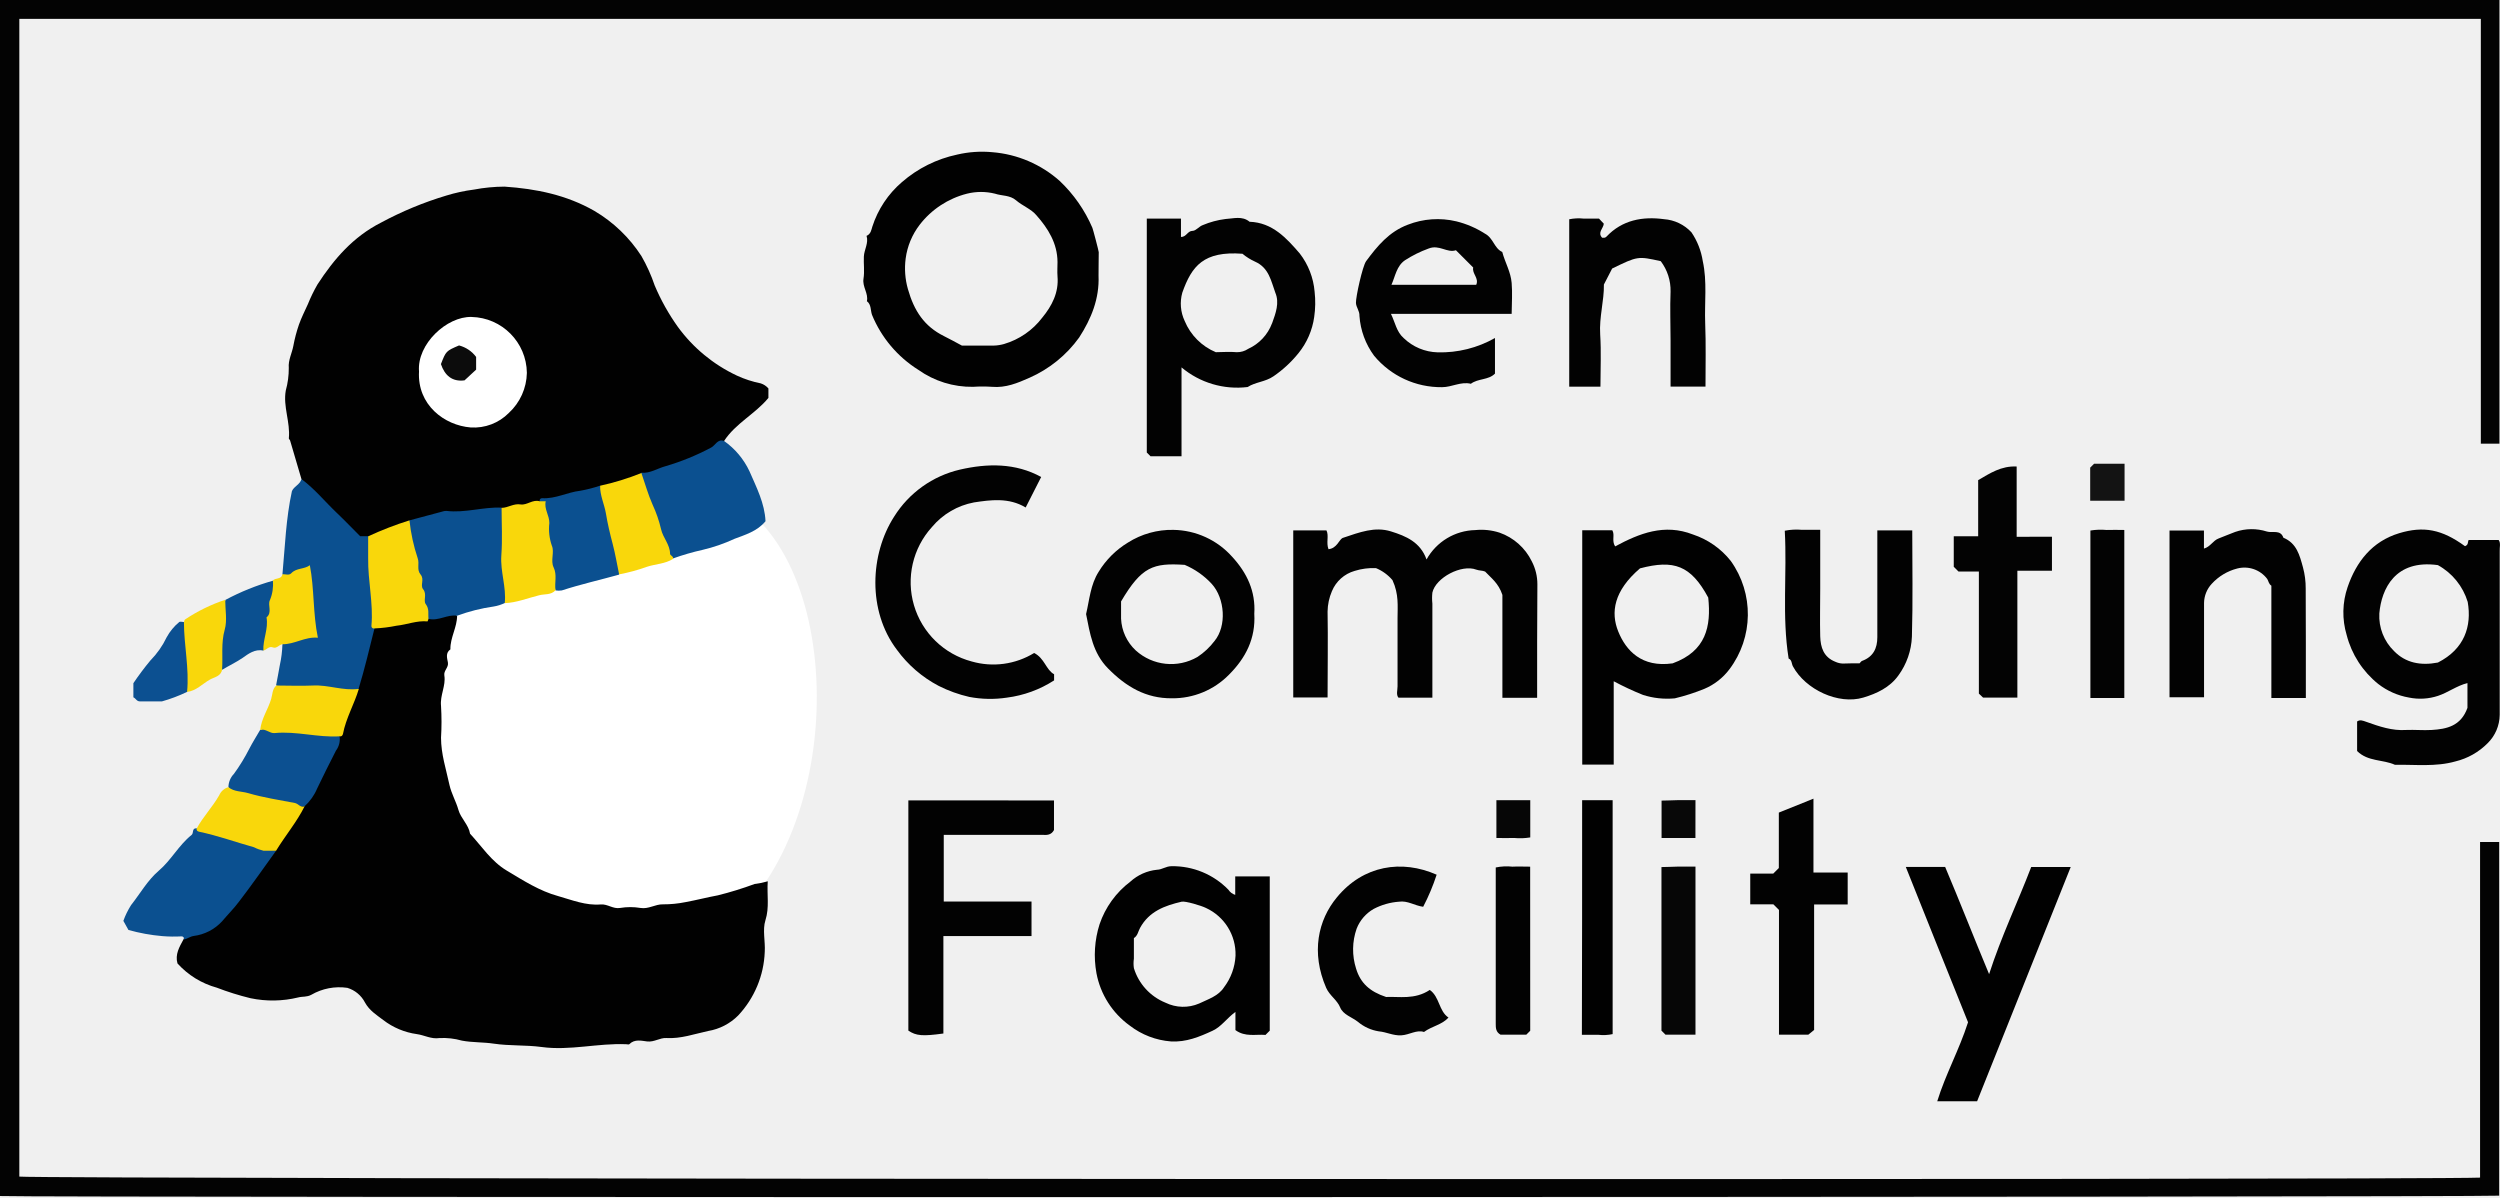
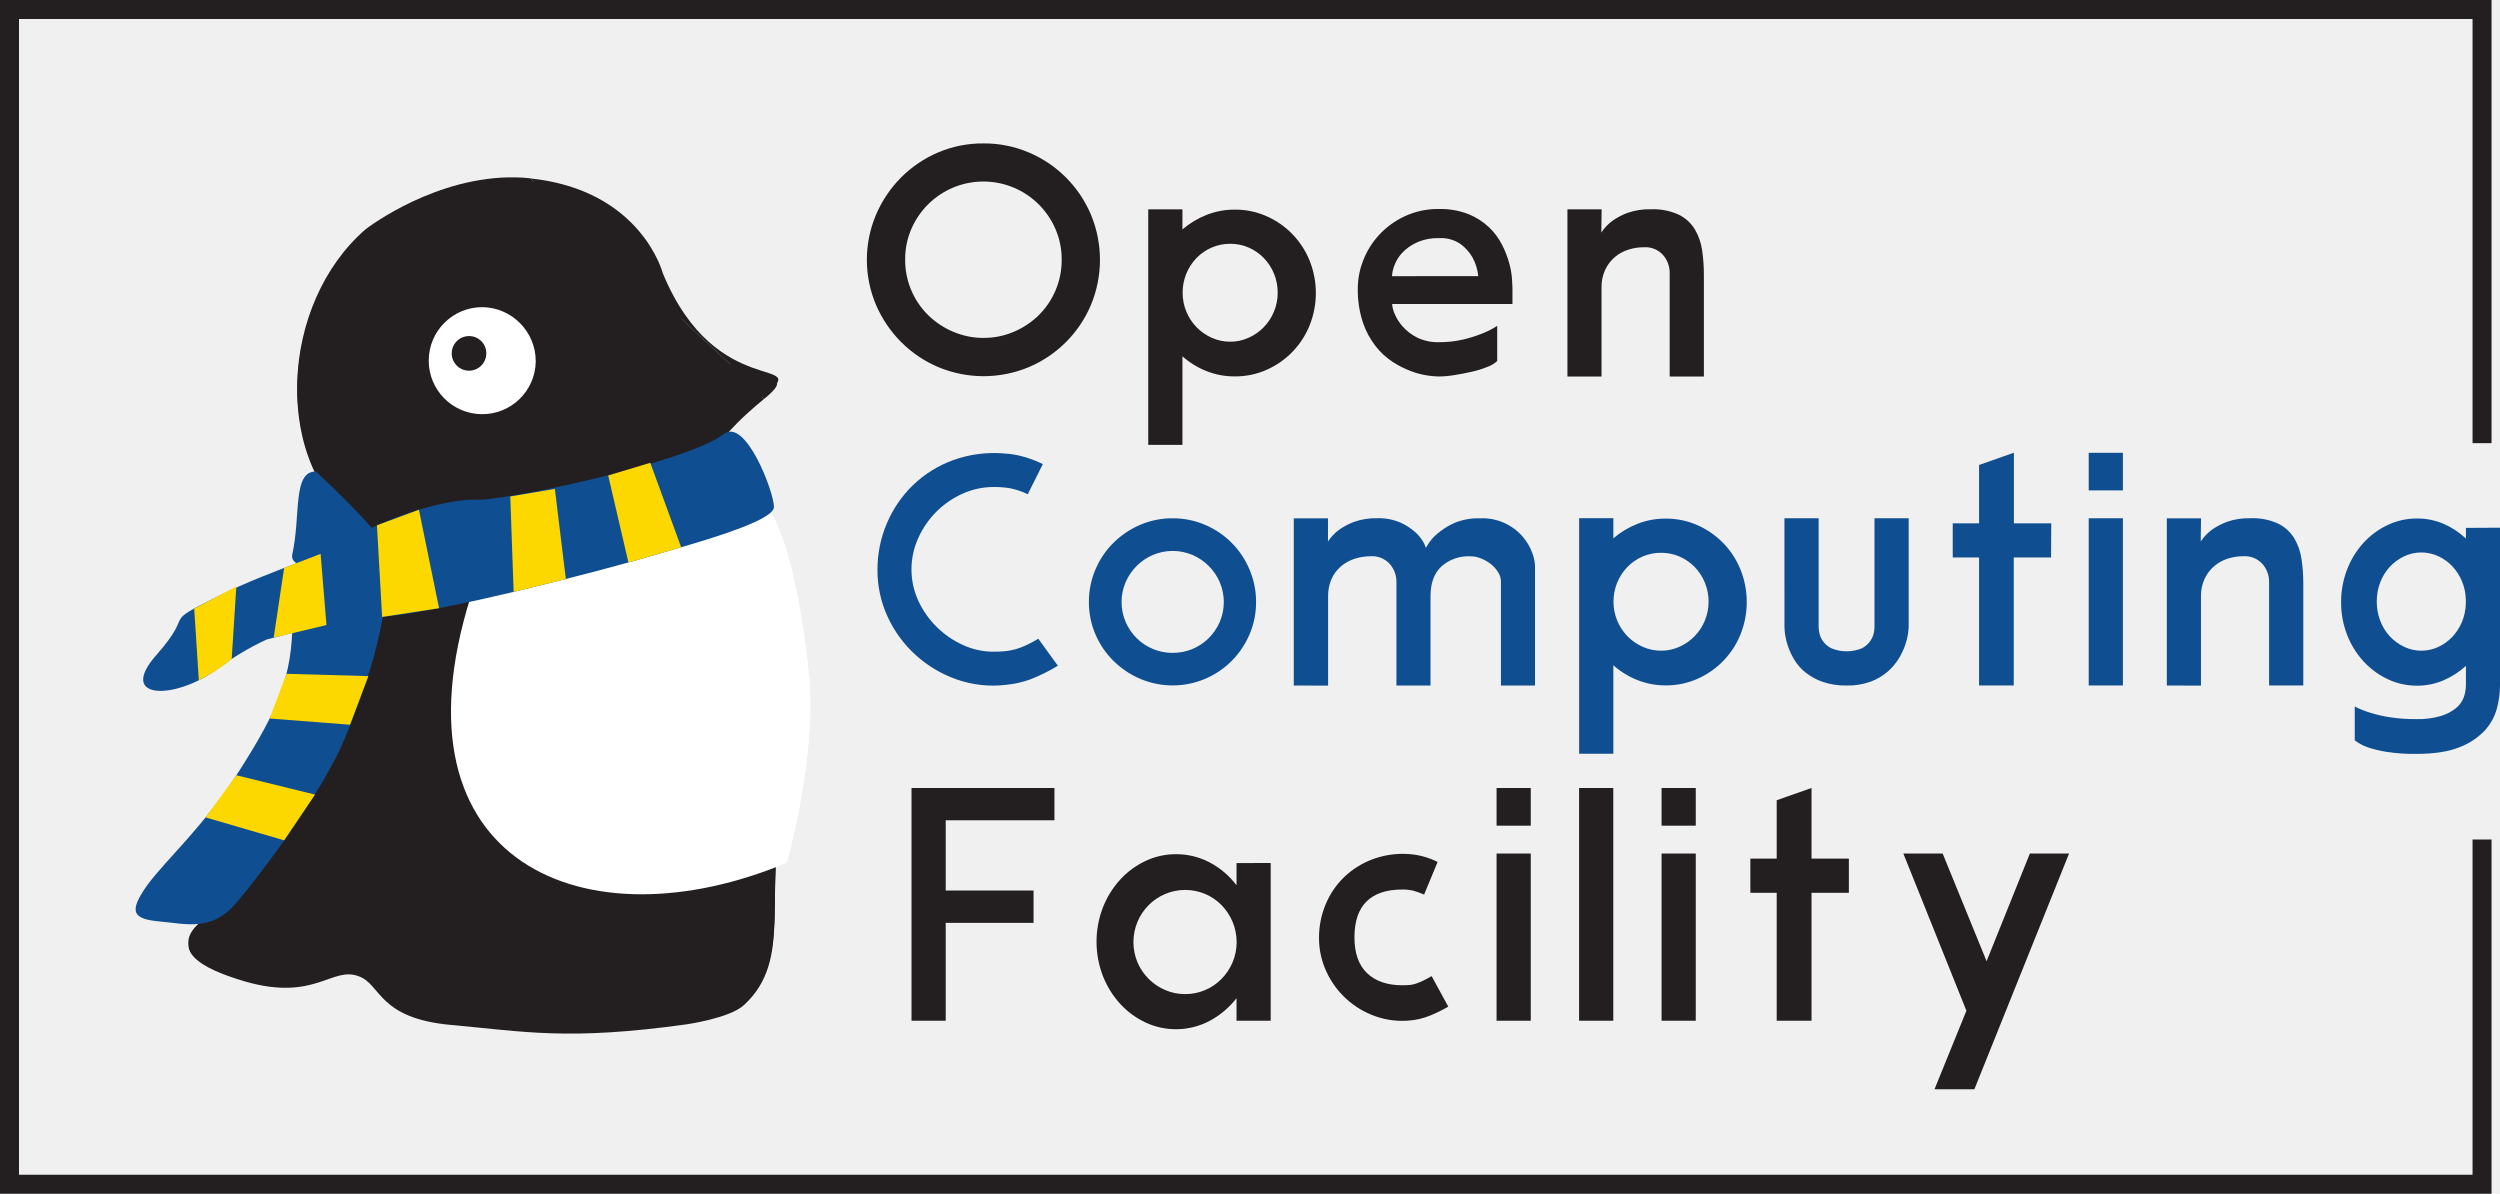
- <svg xmlns="http://www.w3.org/2000/svg" id="Layer_1" data-name="Layer 1" viewBox="0 0 491.63 235.42">
-   <path d="M138.88,389.46a44.79,44.79,0,0,1,7.53-8.74c14.71-13.38,39.88-20.22,53.89-11.69,22.7,13.83,21.73,71.49-8,87.49-14.17,7.63-34.82,5.74-48-6C126.29,434.49,128.41,405.77,138.88,389.46Z" transform="translate(-55.48 -270.2)" fill="#fff" />
-   <path d="M547,357.45V270.2H55.48v235.2c4.21.32,488.83.25,491.47-.07V435.78h-3.76v66c-11.27.51-481.33.29-483.91-.2V273.91H543.34v83.54Z" transform="translate(-55.48 -270.2)" fill="#030303" />
-   <path d="M145.37,391.27c0,2.3-1.37,4.33-1.32,6.63-1,.69-.64,1.76-.49,2.57.19,1-.86,1.58-.7,2.57.33,2-.88,3.9-.65,6a51.94,51.94,0,0,1,0,6.24c0,3.21,1,6.21,1.66,9.29.4,1.75,1.3,3.25,1.76,4.9s2,2.91,2.29,4.68c2.32,2.51,4.18,5.45,7.24,7.27,3.24,1.94,6.43,4,10.09,5,2.74.78,5.44,1.89,8.37,1.64,1.35-.11,2.4.93,3.81.69a12.17,12.17,0,0,1,4,0c1.6.27,2.9-.75,4.43-.71a21.8,21.8,0,0,0,4.45-.44c2.13-.39,4.22-.94,6.34-1.33a67.82,67.82,0,0,0,7.22-2.23,15.5,15.5,0,0,0,2.59-.53c-.19,2.69.36,5.1-.46,7.67-.6,1.89,0,4.13-.13,6.21a19.35,19.35,0,0,1-5.23,12.51,10.84,10.84,0,0,1-5.91,3.05c-2.69.58-5.36,1.55-8.2,1.38-1.29-.08-2.4.85-3.81.67-1.13-.14-2.46-.5-3.49.55-.1.1-.4,0-.61,0-5.55-.24-11.07,1.3-16.59.55-3.16-.43-6.33-.2-9.42-.66-2.12-.32-4.25-.21-6.3-.6a13.49,13.49,0,0,0-4.44-.5c-1.59.24-2.94-.58-4.42-.78a14,14,0,0,1-6.62-2.78c-1.31-1-2.7-1.84-3.58-3.44a5.76,5.76,0,0,0-3.47-2.88,11,11,0,0,0-7.07,1.36c-.9.5-1.74.3-2.59.53a21.21,21.21,0,0,1-9.38.15,53.93,53.93,0,0,1-6.62-2.07,16.2,16.2,0,0,1-7.74-4.77c-.5-1.77.37-3.24,1.18-4.72a1.66,1.66,0,0,1,1-1.08c4.78-1,7.44-4.66,10.12-8.24,2.12-2.82,4.33-5.58,6.27-8.54s4-5.81,5.84-8.77a71,71,0,0,0,6.84-13.53c1.09-3.26,2.49-6.4,3.43-9.71,1-2.75,1.61-5.59,2.33-8.4a5.45,5.45,0,0,1,1.63-3.28c3.42-1.27,7.09-1.35,10.6-2.17C141.64,391.19,143.51,389.92,145.37,391.27Z" transform="translate(-55.48 -270.2)" fill="#010101" />
-   <path d="M114.76,364.41c-.73-2.5-1.47-5-2.21-7.51,0-.18-.29-.35-.27-.5.32-3.18-1.17-6.25-.6-9.41a16.2,16.2,0,0,0,.59-4.43c-.14-1.52.62-2.87.89-4.31a29.11,29.11,0,0,1,1.11-4.22c.48-1.36,1.14-2.65,1.75-4a31.06,31.06,0,0,1,1.89-3.89c3.25-5,7-9.37,12.53-12.18a68.8,68.8,0,0,1,12.8-5.3,32.68,32.68,0,0,1,5.45-1.18,33.31,33.31,0,0,1,6-.58c6.22.42,12.19,1.63,17.69,4.78a27.83,27.83,0,0,1,9.24,8.88,32.7,32.7,0,0,1,2.61,5.79,42.34,42.34,0,0,0,4.55,8.13,30.26,30.26,0,0,0,11.63,9.59,20.92,20.92,0,0,0,4.67,1.52,3.33,3.33,0,0,1,1.51,1v1.86c-2.57,3.13-6.46,5-8.72,8.47-1.71,2.29-4.35,3.15-6.81,4.17a60.61,60.61,0,0,1-9.17,3c-2.75.88-5.49,1.81-8.32,2.43q-6,1.56-12,2.91c-2.47.64-5,1-7.51,1.43-5.8.71-11.72.48-17.34,2.42-2.94.67-5.65,2.05-8.52,2.93a2.88,2.88,0,0,1-2.62-.52C121.76,372.09,117.67,368.82,114.76,364.41Z" transform="translate(-55.48 -270.2)" fill="#010101" />
-   <path d="M271.55,319.79c0-.22-1.14-4.56-1.25-4.79a27.78,27.78,0,0,0-6.42-9.21,22.65,22.65,0,0,0-13.24-5.66,21.5,21.5,0,0,0-6.93.47A24.2,24.2,0,0,0,232.86,306a19.33,19.33,0,0,0-5.84,8.79c-.17.52-.26,1.43-1.13,1.79.44,1.42-.46,2.68-.53,4.06s.16,2.94-.07,4.36c-.26,1.61,1,2.89.67,4.43.88.67.69,1.8,1,2.68a23.1,23.1,0,0,0,9.1,10.81,18.12,18.12,0,0,0,10.77,3.35,27.46,27.46,0,0,1,3.74,0c2.68.23,5-.73,7.38-1.79a23.93,23.93,0,0,0,9.75-7.91c2.37-3.67,4-7.64,3.81-12.15C271.5,322.91,271.55,321.35,271.55,319.79Zm-11.11,12.88a14.64,14.64,0,0,1-7.51,5.18,8.14,8.14,0,0,1-2,.31c-2.18,0-4.36,0-6.29,0-1.31-.7-2.41-1.31-3.54-1.87-3.85-1.92-5.85-4.92-7.08-9.25a14.86,14.86,0,0,1-.44-6,13.86,13.86,0,0,1,2.75-6.63,17.06,17.06,0,0,1,9.3-6.12,11.36,11.36,0,0,1,5.53,0c1.35.46,2.92.25,4.14,1.31s3,1.72,4,2.94c2.29,2.59,4.12,5.51,4.14,9.18,0,.94-.07,1.88,0,2.81C263.72,327.75,262.32,330.38,260.44,332.67Z" transform="translate(-55.48 -270.2)" fill="#010101" />
-   <path d="M357.76,407.43h-6.83V387.19c-.77-2.34-2.24-3.34-3.4-4.59-.56-.24-1.14-.16-1.73-.38-2.92-1.11-8,1.6-8.64,4.51a9.91,9.91,0,0,0,0,2.18V407.4h-6.67c-.49-.6-.18-1.45-.18-2.23,0-4.47,0-8.94,0-13.42,0-2.32.29-4.68-1-7.47a8.52,8.52,0,0,0-3.25-2.36,12.29,12.29,0,0,0-4.19.55,6.88,6.88,0,0,0-4.47,4,10.53,10.53,0,0,0-.85,4c.1,5.6,0,11.2,0,16.89H309.8V374.5h6.53c.53,1.08-.1,2.37.4,3.7,1.64-.16,2.08-1.84,2.75-2.2,3.45-1.16,6.37-2.28,9.53-1.3,3,.93,5.78,2.12,7,5.52a11.26,11.26,0,0,1,9.61-5.78,11.68,11.68,0,0,1,4.76.51,11.17,11.17,0,0,1,6.32,5.62,9.76,9.76,0,0,1,1.11,4.53C357.75,392.48,357.76,399.86,357.76,407.43Z" transform="translate(-55.48 -270.2)" fill="#020202" />
-   <path d="M546.84,376.39h-5.9c-.22.45,0,.94-.71,1.22-4.56-3.32-8.14-4-12.93-2.56-5.35,1.61-8.45,5.63-10.15,10.58a15.39,15.39,0,0,0-.19,9.46,18.09,18.09,0,0,0,6.2,9.61,13.67,13.67,0,0,0,6.07,2.68,11.06,11.06,0,0,0,5.69-.34c2-.66,3.69-2,5.79-2.51v4.87c-1.29,3.6-4.09,4.17-7.05,4.35-1.66.1-3.33-.07-5,0-2.75.19-5.29-.69-7.79-1.58-.74-.26-1.27-.5-1.86-.09v5.81c2.13,2.12,5.07,1.63,7.44,2.71,4-.07,8,.44,11.91-.67a13.31,13.31,0,0,0,6.31-3.57,7.91,7.91,0,0,0,2.38-5.58c0-10.72,0-21.44,0-32.16C547,377.87,547.31,377,546.84,376.39Zm-11.94,24.1c-3.43.66-6.37.05-8.6-2.23a9.61,9.61,0,0,1-2.92-7.43c.42-4.8,3.09-10.66,11.51-9.5a12.35,12.35,0,0,1,5.87,7.24C541.59,393.36,540.12,397.84,534.9,400.49Z" transform="translate(-55.48 -270.2)" fill="#020202" />
-   <path d="M314,327.55a14.24,14.24,0,0,0-2.92-7.5c-2.59-3-5.37-6.09-9.87-6.24-1.45-1.21-3.18-.62-4.74-.54a16.75,16.75,0,0,0-4.47,1.2c-.72.25-1.33,1.12-2,1.13-1,0-1.22,1.24-2.28,1.19v-3.6H281c0,15.59,0,30.86,0,46l.74.74h6.09V342.45a17,17,0,0,0,13,3.86c1.55-1,3.47-1,5.08-2.11a23,23,0,0,0,4.92-4.55,14.49,14.49,0,0,0,3.09-7.11A19.38,19.38,0,0,0,314,327.55Zm-8.38,6.25a8.94,8.94,0,0,1-4.68,5,3.88,3.88,0,0,1-2.23.66c-1.44-.13-2.9,0-4.14,0a11.36,11.36,0,0,1-6.12-6.14,8,8,0,0,1-.47-5.56c1.86-5.27,4.2-8.22,11.83-7.66a10.79,10.79,0,0,0,2.47,1.55c2.76,1.21,3.16,3.85,4,6.12C307.12,329.75,306.35,331.81,305.63,333.8Z" transform="translate(-55.48 -270.2)" fill="#020202" />
-   <path d="M395.84,380.51a15.82,15.82,0,0,0-7.43-5.2c-5.63-2.19-10.53-.23-15.31,2.34-.73-1.13,0-2.25-.56-3.17h-5.91v46.08h6.19V404.17a57.48,57.48,0,0,0,5.74,2.68,15.62,15.62,0,0,0,6.28.68,40.76,40.76,0,0,0,5.79-1.86,12,12,0,0,0,4.94-3.85A18,18,0,0,0,395.84,380.51Zm-11.43,20.14c-6.09.87-9.18-2.51-10.7-6.27s-.87-8,4.28-12.41c6.64-1.75,10-.61,13.42,5.75C392,393.4,391,398.25,384.41,400.65Z" transform="translate(-55.48 -270.2)" fill="#010101" />
-   <path d="M305.18,442.55h-6.79v3.63a2.43,2.43,0,0,1-1.33-1,15.25,15.25,0,0,0-11.2-4.64c-1.09,0-1.84.67-2.86.7a9.14,9.14,0,0,0-5.24,2.34,17.6,17.6,0,0,0-6.05,8.38,20,20,0,0,0-.61,9.62,16.44,16.44,0,0,0,6.57,10.32,15.14,15.14,0,0,0,8.08,3.1c3,.17,5.59-.9,8.2-2.11,1.73-.8,2.76-2.44,4.48-3.69v3.57c1.93,1.42,4,.78,5.91.95l.84-.84Zm-9,21.81c-1.1,1.71-3.09,2.32-4.88,3.18a7.92,7.92,0,0,1-6.63-.16,10.71,10.71,0,0,1-6.21-6.79,6.41,6.41,0,0,1,0-1.86v-4.05c.75-.45.84-1.33,1.21-2,1.79-3.27,4.87-4.39,8.18-5.16.72-.17,3.88.78,4.78,1.23a10,10,0,0,1,5.82,9.39A11.21,11.21,0,0,1,296.18,464.36Z" transform="translate(-55.48 -270.2)" fill="#010101" />
-   <path d="M262.75,427.61v5.82c-.55,1-1.38,1-2.22.95H241.07v13.11h17.26v6.79H241v19.16c-4.08.57-5.37.46-6.89-.57V427.6Z" transform="translate(-55.48 -270.2)" fill="#020202" />
-   <path d="M352.75,325.84c-.17-2.14-1.29-4-1.85-6.09-1.61-.73-1.72-2.73-3.43-3.62a18.73,18.73,0,0,0-5.59-2.4,16,16,0,0,0-9.55.66c-3.7,1.39-6,4.2-8.2,7.17-.72,1-2.05,7.08-2,8.23.06.89.73,1.54.69,2.55a14.92,14.92,0,0,0,2.88,7.82,17.1,17.1,0,0,0,13.36,6.18c1.94,0,3.71-1.15,5.67-.67,1.42-1.07,3.46-.7,4.74-2v-7a21.68,21.68,0,0,1-11.28,2.82,10,10,0,0,1-6.68-2.81c-1.42-1.26-1.64-3-2.5-4.76h23.74C352.78,329.76,352.91,327.79,352.75,325.84Zm-7,.37H329.11c.78-1.75,1-3.68,2.66-4.83a23,23,0,0,1,4.63-2.3c2.11-.86,3.65.93,5.39.33l3.4,3.4C344.92,324,346.38,324.91,345.78,326.21Z" transform="translate(-55.48 -270.2)" fill="#020202" />
-   <path d="M430.26,440.69H438c2.94,6.95,5.62,13.84,8.64,21.08,2.43-7.51,5.62-14.12,8.28-21.07h7.77c-6.14,15.35-12.25,30.66-18.41,46.07h-7.84c1.64-5.31,4.31-10.09,6.06-15.54C438.53,461.38,434.43,451.13,430.26,440.69Z" transform="translate(-55.48 -270.2)" fill="#010101" />
-   <path d="M260.23,364l-3.05,6c-3.32-2-6.91-1.49-10.16-1a14.18,14.18,0,0,0-8.25,4.82,16.13,16.13,0,0,0,7.8,26.46,15.38,15.38,0,0,0,12.28-1.67c2.06,1.05,2.33,3.33,3.92,4.18V404a22.32,22.32,0,0,1-9.28,3.39,21.9,21.9,0,0,1-7.4-.14,26.52,26.52,0,0,1-6-2.16,23.85,23.85,0,0,1-8.24-7.12c-5.8-7.64-5.29-18.78-.54-26.17a20.82,20.82,0,0,1,12.94-9.25C249.71,361.3,255.18,361.23,260.23,364Z" transform="translate(-55.48 -270.2)" fill="#020202" />
-   <path d="M297.77,379.67a15.8,15.8,0,0,0-11.54-5.27,16.07,16.07,0,0,0-8.94,2.5,17.13,17.13,0,0,0-5.75,5.73c-1.63,2.57-1.81,5.51-2.48,8.33.77,3.83,1.31,7.64,4.33,10.7,3.53,3.58,7.44,5.91,12.56,5.86a15.47,15.47,0,0,0,11.19-4.62c3.34-3.33,5.28-7.16,5-12C302.42,386.51,300.73,382.88,297.77,379.67Zm-3.45,16.58a13.55,13.55,0,0,1-3.35,3.14,10.34,10.34,0,0,1-12.13-1.27,9.09,9.09,0,0,1-2.9-6.25c0-1.13,0-2.28,0-3.4,4.05-6.86,6.31-7.59,12.51-7.19a15.41,15.41,0,0,1,5.33,3.75C296.36,387.88,296.75,393.3,294.32,396.25Z" transform="translate(-55.48 -270.2)" fill="#020202" />
-   <path d="M508.93,407.46h-6.78V385.38c-.55-.37-.56-.94-.81-1.32a5.61,5.61,0,0,0-5.91-2.06,10.24,10.24,0,0,0-5,3,5.65,5.65,0,0,0-1.52,3.76c0,6.14,0,12.28,0,18.56h-6.79V374.53h6.77v3.55c1.29-.36,1.76-1.58,2.91-2s2.12-.88,3.22-1.27a9.87,9.87,0,0,1,6.26-.08c1.05.33,2.67-.45,3.23,1.21,2.61,1.09,3.19,3.4,3.86,5.86a15.48,15.48,0,0,1,.53,4.14C508.94,393,508.93,400.1,508.93,407.46Z" transform="translate(-55.48 -270.2)" fill="#020202" />
-   <path d="M390.87,346.23H384v-9c0-3.22-.13-6.46,0-9.67a9.54,9.54,0,0,0-1.93-6c-4.52-1-4.52-1-9.56,1.45l-1.62,3.14c.06,3.16-.95,6.42-.73,9.82s.05,6.81.05,10.27h-6.14V313.32a9.26,9.26,0,0,1,2.86-.13c1,0,2,0,3,0l.94,1c-.08.94-1.29,1.72-.33,2.76.29,0,.58.08.85-.21,3.11-3.3,7.13-4,11.31-3.44a8.15,8.15,0,0,1,5.41,2.59,13.83,13.83,0,0,1,2.22,5.64c.9,4.1.32,8.17.48,12.25S390.87,342,390.87,346.23Z" transform="translate(-55.48 -270.2)" fill="#020202" />
-   <path d="M114.76,364.41c2.59,1.91,4.61,4.42,6.92,6.62,1.58,1.5,3.09,3.08,4.63,4.62h1.57a1.5,1.5,0,0,1,.64,1c.13,5.7,1.58,11.36.61,17.1-1,4-1.93,7.95-3.12,11.87a4.1,4.1,0,0,1-.54.3c-2,.76-13.66.07-15.7-.93.29-1.34.48-2.72.74-4a21.79,21.79,0,0,0,.51-4.08c1.38-1.76,4-1.05,5.55-2.75a68.28,68.28,0,0,0-.93-11.7c-1.51.42-2.89,2-4.62.7.51-5.48.69-11,1.87-16.39C113.31,365.81,114.5,365.48,114.76,364.41Z" transform="translate(-55.48 -270.2)" fill="#0b5090" />
-   <path d="M421.17,400.64c.19-.19.31-.41.49-.47,2.19-.8,3-2.46,3-4.66,0-6.95,0-13.91,0-21h6.87c0,7,.14,14-.07,20.91a13.83,13.83,0,0,1-2.65,7.6c-1.7,2.38-4.27,3.57-6.91,4.36-4.89,1.46-11.38-1.57-13.85-6.16-.27-.51-.17-1.25-.83-1.51-1.34-8.31-.29-16.68-.76-25.14a11.74,11.74,0,0,1,3.38-.18c1.13,0,2.26,0,3.59,0V386c0,3.12-.08,6.24,0,9.35.07,2.14.64,4.08,3,5a3.83,3.83,0,0,0,1.42.34C418.93,400.65,420.07,400.64,421.17,400.64Z" transform="translate(-55.48 -270.2)" fill="#020202" />
-   <path d="M459,375.75v6.69h-6.8v24.94h-6.75l-.82-.78v-24h-4l-.94-.94v-6h4.8V364.62c2.32-1.34,4.51-2.83,7.57-2.68v13.82Z" transform="translate(-55.48 -270.2)" fill="#030303" />
-   <path d="M404.19,442l1.1-1.1V430l6.81-2.74c0,5,0,9.69,0,14.53h6.73v6.28h-6.6v24.67l-1.14.93h-5.77V449.14l-1.1-1.1h-4.55V442Z" transform="translate(-55.48 -270.2)" fill="#020202" />
-   <path d="M338,442.21a40.92,40.92,0,0,1-2.65,6.31c-1.67-.22-3.06-1.25-4.75-1a12.7,12.7,0,0,0-5,1.43,7.7,7.7,0,0,0-3.33,3.86,12.35,12.35,0,0,0-.11,7.88c.85,2.8,2.65,4.5,5.9,5.57,2.45-.13,5.63.59,8.59-1.39,1.95,1.38,1.76,4.15,3.68,5.44-1.31,1.44-3.21,1.65-4.82,2.83-1.44-.49-2.86.57-4.46.66s-2.9-.65-4.41-.78a8.42,8.42,0,0,1-4.14-1.89c-1.18-.92-2.9-1.39-3.48-2.83s-2.09-2.33-2.75-3.85c-3-6.93-1.6-13.31,2.11-17.78C323.6,440.32,331.18,439.2,338,442.21Z" transform="translate(-55.48 -270.2)" fill="#020202" />
-   <path d="M109.77,437.5c-2.42,3.35-4.78,6.75-7.28,10-1,1.35-2.24,2.57-3.34,3.88a9.15,9.15,0,0,1-5.59,2.88c-.74.12-1.24.58-1.91.69a.47.47,0,0,0-.5-.61,27.4,27.4,0,0,1-3.74-.05,35.91,35.91,0,0,1-6.67-1.21l-1-1.79a15.54,15.54,0,0,1,1.51-3.09c1.8-2.28,3.23-4.87,5.48-6.8,2.43-2.07,3.91-5,6.42-7,.48-.38,0-1.37,1-1.31C99.59,433.74,104.68,435.6,109.77,437.5Z" transform="translate(-55.48 -270.2)" fill="#0b5090" />
-   <path d="M181.6,363.16c1.73.16,3.15-.85,4.72-1.27a47.59,47.59,0,0,0,9-3.67c.85-.43,1.26-1.76,2.54-1.31a15.2,15.2,0,0,1,5,5.95c1.39,3.2,3,6.32,3.16,9.84-1.65,2-4,2.66-6.1,3.46a32.49,32.49,0,0,1-6.27,2.17,48.78,48.78,0,0,0-5.82,1.69,2,2,0,0,1-1.14-1c-2.1-4.81-3.81-9.76-5.43-14.74A1.3,1.3,0,0,1,181.6,363.16Z" transform="translate(-55.48 -270.2)" fill="#0b5090" />
-   <path d="M136,372.53l6.4-1.71a2.36,2.36,0,0,1,.86-.15c3.66.45,7.22-.81,10.86-.64a3.91,3.91,0,0,1,.93,2.57c.17,4.53-.14,9.08.53,13.6a3.16,3.16,0,0,1-.83,2.58,7.93,7.93,0,0,1-2.18.69,35.08,35.08,0,0,0-7.19,1.81c-1.93-.3-3.67,1.1-5.62.62a4.33,4.33,0,0,1-1.25-2.76q-1.31-6.54-2.74-13C135.5,374.91,135.08,373.66,136,372.53Z" transform="translate(-55.48 -270.2)" fill="#0b5090" />
-   <path d="M366.61,427.56h6v46a8.73,8.73,0,0,1-2.87.13c-1,0-2,0-3.18,0C366.61,458.36,366.61,443.1,366.61,427.56Z" transform="translate(-55.48 -270.2)" fill="#010101" />
-   <path d="M473.23,407.46h-6.67V374.53a12.33,12.33,0,0,1,3.18-.11c1.13-.05,2.26,0,3.49,0Z" transform="translate(-55.48 -270.2)" fill="#030303" />
-   <path d="M388.9,473.67H383l-.79-.79V440.71c1,0,2.11-.07,3.21-.09s2.25,0,3.48,0C388.9,451.62,388.9,462.51,388.9,473.67Z" transform="translate(-55.48 -270.2)" fill="#060606" />
-   <path d="M356.4,472.9l-.77.77h-5.07c-.93-.53-.94-1.32-.94-2.18,0-4.15,0-8.31,0-12.46V440.79a10.51,10.51,0,0,1,3.27-.16c1.13-.06,2.26,0,3.5,0Z" transform="translate(-55.48 -270.2)" fill="#020202" />
-   <path d="M122.26,415a3.75,3.75,0,0,1-.71,2.81c-1.29,2.47-2.51,5-3.71,7.47a9.82,9.82,0,0,1-2.45,3.46c-3.27.89-6.22-.68-9.26-1.34-2-.43-4.41-.24-5.73-2.41a3.84,3.84,0,0,1,1.09-2.62,36.17,36.17,0,0,0,3-4.9c.66-1.27,1.42-2.48,2.14-3.72,2.91-1.12,5.89-.33,8.79-.09C117.7,413.85,120.21,413.48,122.26,415Z" transform="translate(-55.48 -270.2)" fill="#0c5091" />
-   <path d="M161.61,368.78a.47.47,0,0,1,.49-.61c2.62.16,4.94-1.17,7.48-1.46a27.45,27.45,0,0,0,3.9-1c2.13,5.64,4,11.33,3.75,17.49-3.75,1.05-7.56,1.9-11.27,3.11a4.13,4.13,0,0,1-1.22,0c-1.71-3.19-1.41-6.79-1.93-10.2C162.44,373.64,162.17,371.19,161.61,368.78Z" transform="translate(-55.48 -270.2)" fill="#0b5090" />
-   <path d="M161.61,368.78h1.19c-.36,1.52.73,2.75.71,4.29a10,10,0,0,0,.5,4.46c.54,1.23-.3,2.93.33,4.22.74,1.53.15,3,.39,4.52-.89,1-2.2.7-3.26,1-2.23.55-4.4,1.45-6.73,1.54.34-3.17-.9-6.21-.67-9.4s.05-6.23.05-9.34c1.28,0,2.36-.91,3.76-.67C159.12,369.58,160.26,368.35,161.61,368.78Z" transform="translate(-55.48 -270.2)" fill="#f9d70b" />
-   <path d="M177.23,383.15c-.42-2-.74-4-1.27-6s-1-4-1.33-6c-.31-1.8-1.17-3.52-1.14-5.43a50.13,50.13,0,0,0,8.12-2.5c.72,2.07,1.31,4.2,2.19,6.19a25,25,0,0,1,1.68,4.86c.37,1.69,1.75,3,1.77,4.83,0,.35.69.46.6,1-1.57,1-3.45,1-5.15,1.56A35,35,0,0,1,177.23,383.15Z" transform="translate(-55.48 -270.2)" fill="#f9d70b" />
-   <path d="M100.4,425c1.12.93,2.59.79,3.88,1.17,3,.88,6.11,1.35,9.19,1.94.68.13,1.11,1,1.92.64-1.55,3.12-3.82,5.78-5.62,8.75-.82,0-1.65,0-2.47,0a8.54,8.54,0,0,1-1.88-.69c-3.59-1-7.11-2.28-10.78-3.05-.32-.07-.56-.23-.49-.62,1.26-2.33,3.13-4.24,4.44-6.55A2.79,2.79,0,0,1,100.4,425Z" transform="translate(-55.48 -270.2)" fill="#f9d70b" />
-   <path d="M122.26,415c-4.28.27-8.48-1.06-12.77-.64-1,.1-1.78-.94-2.84-.61.22-2.21,1.53-4,2.16-6.11.26-.86.2-1.93,1-2.63,2.39,0,4.78.11,7.16,0,3.07-.18,6,1.1,9.08.65-.89,3-2.54,5.76-3.13,8.89C122.82,414.85,122.65,415.08,122.26,415Z" transform="translate(-55.48 -270.2)" fill="#f9d70b" />
-   <path d="M111,383.15c.59-.11,1.28.29,1.77-.23,1-1.07,2.56-.74,3.64-1.57.9,4.64.58,9.39,1.58,14.26-2.54-.24-4.58,1.33-7,1.28-.66.09-1.08.93-1.87.62s-1.21.53-1.87.62a3.53,3.53,0,0,1-.47-3.25c.7-3.52.42-7.25,2.35-10.49C109.61,383.76,110.82,384.21,111,383.15Z" transform="translate(-55.48 -270.2)" fill="#f9d70b" />
-   <path d="M109.14,384.4a7.94,7.94,0,0,1-.57,3.79c-.52,1,.52,2.45-.68,3.42.41,2.24-.73,4.33-.62,6.54-1.64-.39-3,.66-4.07,1.42-1.31.89-2.71,1.54-4,2.33a2.48,2.48,0,0,1-.84-1.93c.06-4-.06-8,1.47-11.81A47.09,47.09,0,0,1,109.14,384.4Z" transform="translate(-55.48 -270.2)" fill="#0b5090" />
-   <path d="M99.77,388.15c0,2,.42,4.06-.1,5.88-.75,2.65-.33,5.25-.52,7.86-.22,1.33-1.56,1.48-2.39,1.95-1.47.83-2.68,2.21-4.49,2.43-1.31-2.7-1.71-11.42-.62-13.74.07-.17.09-.44.22-.51A32.92,32.92,0,0,1,99.77,388.15Z" transform="translate(-55.48 -270.2)" fill="#f9d70b" />
-   <path d="M91.65,392.52c0,4.59,1.07,9.13.62,13.74a30.42,30.42,0,0,1-4.94,1.87c-1.45,0-2.9,0-4.34,0-.65,0-.79-.59-1.28-.8v-2.78a55.08,55.08,0,0,1,3.34-4.46,16.93,16.93,0,0,0,3.21-4.58,10.32,10.32,0,0,1,2.48-3C90.89,392.39,91.34,392.52,91.65,392.52Z" transform="translate(-55.48 -270.2)" fill="#0c5091" />
-   <path d="M349.75,427.56h6.66v7.32a12.21,12.21,0,0,1-3.17.11c-1.13.05-2.26,0-3.49,0Z" transform="translate(-55.48 -270.2)" fill="#060606" />
-   <path d="M388.89,435h-6.66v-7.36c1,0,2.08-.07,3.18-.09s2.26,0,3.49,0C388.89,430,388.89,432.32,388.89,435Z" transform="translate(-55.48 -270.2)" fill="#080808" />
-   <path d="M473.28,361.39v7.28h-6.76v-6.51l.77-.77Z" transform="translate(-55.48 -270.2)" fill="#131313" />
-   <path d="M136,372.53a35.35,35.35,0,0,0,1.62,7.45c.4,1.09-.25,2.23.57,3.2s-.14,2.13.5,2.89c.81,1,0,2.21.5,2.91.77,1,.43,1.95.56,2.92-.07.17-.16.5-.21.5-2.09-.2-4,.63-6.09.85a27,27,0,0,1-4.32.53.47.47,0,0,1-.61-.48c.41-4.47-.71-8.86-.64-13.31,0-1.44,0-2.88,0-4.32A66.1,66.1,0,0,1,136,372.53Z" transform="translate(-55.48 -270.2)" fill="#f9d70b" />
-   <path d="M137.88,343.25c-.43-5.4,5.48-10.85,10.31-10.72a11.13,11.13,0,0,1,10.9,11,11,11,0,0,1-3.55,7.88,9.67,9.67,0,0,1-7.5,2.85C142.88,353.85,137.51,349.83,137.88,343.25Z" transform="translate(-55.48 -270.2)" fill="#fff" />
-   <path d="M142.19,341.8c1-2.57,1-2.57,3.56-3.67a6.11,6.11,0,0,1,3.36,2.26v2.5L146.83,345C144.37,345.32,142.93,344,142.19,341.8Z" transform="translate(-55.48 -270.2)" fill="#0c0c0c" />
+ <svg xmlns="http://www.w3.org/2000/svg" viewBox="0 0 789.51 376.99">
+   <defs>
+     <style>.cls-1{fill:#231f20}.cls-2{fill:#0f4e91}.cls-3{fill:#fff}.cls-4{fill:#fdd700}</style>
+   </defs>
+   <g>
+     <g>
+       <path class="cls-1" d="M310.61 45.29a35.88 35.88 0 0 1 14.32 2.87 36.84 36.84 0 0 1 19.57 19.57 37.1 37.1 0 0 1 0 28.63 36.85 36.85 0 0 1-19.57 19.57 37.1 37.1 0 0 1-28.63 0 37 37 0 0 1-11.69-7.88 37.67 37.67 0 0 1-7.93-11.69 36.52 36.52 0 0 1 0-28.63A37.71 37.71 0 0 1 284.61 56a37 37 0 0 1 11.69-7.88 35.88 35.88 0 0 1 14.31-2.83Zm0 61.42a24 24 0 0 0 9.56-1.93 25.3 25.3 0 0 0 7.88-5.25A24.42 24.42 0 0 0 335.28 82a23.92 23.92 0 0 0-1.93-9.61 24.87 24.87 0 0 0-13.18-13.13 24.86 24.86 0 0 0-19.22 0 24.87 24.87 0 0 0-13.18 13.13 23.9 23.9 0 0 0-1.92 9.61 24.42 24.42 0 0 0 7.23 17.49 25.26 25.26 0 0 0 7.88 5.25 24.27 24.27 0 0 0 9.65 1.98ZM390 66.2a24.24 24.24 0 0 1 10 2.08 25.89 25.89 0 0 1 13.57 14 27.52 27.52 0 0 1 0 20.51 25.9 25.9 0 0 1-13.57 14 24.25 24.25 0 0 1-10 2.08 23.89 23.89 0 0 1-9-1.68 25.86 25.86 0 0 1-7.58-4.66v27.97h-10.8V66.1h10.8v6.34a27.1 27.1 0 0 1 7.58-4.56 23.93 23.93 0 0 1 9-1.68Zm-1.49 41.71a13.83 13.83 0 0 0 5.8-1.24 15.42 15.42 0 0 0 8-8.22 15.28 15.28 0 0 0 1.19-6 15.65 15.65 0 0 0-4.41-11 14.91 14.91 0 0 0-4.75-3.27 14.34 14.34 0 0 0-5.8-1.19 14.56 14.56 0 0 0-5.89 1.19 14.87 14.87 0 0 0-4.76 3.27 15.65 15.65 0 0 0-4.41 11 15.28 15.28 0 0 0 1.19 6 15.42 15.42 0 0 0 8 8.22 14 14 0 0 0 5.81 1.24ZM454.36 66a24.15 24.15 0 0 1 9.41 1.63 21 21 0 0 1 6.44 4.11 20.53 20.53 0 0 1 4.11 5.5 30.05 30.05 0 0 1 2.28 5.8 26.37 26.37 0 0 1 .89 4.9q.15 2.13.15 2.92V96h-38a9.29 9.29 0 0 0 .79 3.1 14.21 14.21 0 0 0 2.53 4 15.13 15.13 0 0 0 4.56 3.49 14.72 14.72 0 0 0 6.88 1.47 32.2 32.2 0 0 0 7.48-.79 41.76 41.76 0 0 0 5.79-1.78 26.82 26.82 0 0 0 5.15-2.58V114a8.27 8.27 0 0 1-2.92 1.8 30.58 30.58 0 0 1-4.9 1.55q-2.77.65-5.65 1.1a32.58 32.58 0 0 1-5 .45 30.08 30.08 0 0 1-3.42-.3 24.66 24.66 0 0 1-5.2-1.34 30.09 30.09 0 0 1-5.84-2.92 22.44 22.44 0 0 1-5.45-5 25.32 25.32 0 0 1-4.06-7.58A32.81 32.81 0 0 1 428.8 91a24.19 24.19 0 0 1 1.73-8.82 25.38 25.38 0 0 1 5-8 26 26 0 0 1 8-5.84A24.7 24.7 0 0 1 454.36 66Zm12.48 21.2a15.37 15.37 0 0 0-1.84-5.95 14.11 14.11 0 0 0-3.71-4.16 10.85 10.85 0 0 0-6.79-1.88 16.12 16.12 0 0 0-7.23 1.44 14.62 14.62 0 0 0-4.6 3.35 11.94 11.94 0 0 0-2.38 4 10.68 10.68 0 0 0-.69 3.22ZM495 118.9V66.1h10.8l-.1 7.33a15 15 0 0 1 3.47-3.67 21 21 0 0 1 4.8-2.53 20.54 20.54 0 0 1 7.38-1.14 19.26 19.26 0 0 1 8.87 1.73 12.36 12.36 0 0 1 5.05 4.66 18 18 0 0 1 2.28 6.64 53 53 0 0 1 .54 7.68v32.1h-10.8V86.11a8.43 8.43 0 0 0-2.07-5.55 7.4 7.4 0 0 0-6-2.48 16.19 16.19 0 0 0-5.08.79 12.2 12.2 0 0 0-4.24 2.38 12 12 0 0 0-3 4 12.77 12.77 0 0 0-1.13 5.55v28.1Z" />
+       <path class="cls-2" d="M334.08 210.24a55.15 55.15 0 0 1-8.57 4.26 30.61 30.61 0 0 1-7.88 1.78 34.5 34.5 0 0 1-15.55-1.73 38.06 38.06 0 0 1-12.9-7.68 37.33 37.33 0 0 1-8.82-12 34.9 34.9 0 0 1-3.25-14.91 37.09 37.09 0 0 1 2.95-14.66 36.57 36.57 0 0 1 8.27-12.09 36.09 36.09 0 0 1 12.61-7.88 38.18 38.18 0 0 1 16.1-2.13 28.4 28.4 0 0 1 6.59 1.14 36.21 36.21 0 0 1 5.7 2.23l-4.76 9.51a24 24 0 0 0-5.55-1.88 30.33 30.33 0 0 0-5.15-.4 23.63 23.63 0 0 0-9.87 2.1 27.69 27.69 0 0 0-14 14 23.85 23.85 0 0 0 0 19.81 28.05 28.05 0 0 0 5.8 8.27 28.62 28.62 0 0 0 8.27 5.7 23.05 23.05 0 0 0 9.71 2.13q1.88 0 3.52-.15a18.81 18.81 0 0 0 3.27-.59 22 22 0 0 0 3.43-1.27 42.5 42.5 0 0 0 3.91-2.08ZM370.34 163.68a25.54 25.54 0 0 1 10.25 2.08 26.33 26.33 0 0 1 14 14.07 25.89 25.89 0 0 1 2.08 10.3 25.53 25.53 0 0 1-2.08 10.25 26.48 26.48 0 0 1-14 14 26.31 26.31 0 0 1-20.51 0 27.34 27.34 0 0 1-8.42-5.65 26.26 26.26 0 0 1-5.7-8.37 25.51 25.51 0 0 1-2.08-10.25 25.87 25.87 0 0 1 2.08-10.3 26.16 26.16 0 0 1 5.7-8.42 27.33 27.33 0 0 1 8.42-5.65 25.53 25.53 0 0 1 10.26-2.06Zm0 42.5a16 16 0 0 0 11.39-4.66 16.61 16.61 0 0 0 3.47-5.1 16 16 0 0 0 0-12.58 16.47 16.47 0 0 0-8.57-8.57 16 16 0 0 0-12.58 0 16.47 16.47 0 0 0-8.57 8.57 16 16 0 0 0 0 12.58 16.56 16.56 0 0 0 3.47 5.1 16 16 0 0 0 11.39 4.66ZM408.58 216.49v-52.8h10.8V171a15 15 0 0 1 3.46-3.67 20.91 20.91 0 0 1 4.8-2.53 20.49 20.49 0 0 1 7.37-1.14 17.19 17.19 0 0 1 7.17 1.34 18 18 0 0 1 4.7 3 12.2 12.2 0 0 1 2.57 3.12 6.88 6.88 0 0 1 .79 1.78c0 .2.26-.16.79-1.09a13.9 13.9 0 0 1 2.77-3.17 22.53 22.53 0 0 1 5.24-3.37 19.07 19.07 0 0 1 8.31-1.58 16.77 16.77 0 0 1 13.7 6 16.06 16.06 0 0 1 2.87 5 13 13 0 0 1 .84 3.86v37.95H474v-33a5.41 5.41 0 0 0-.85-2.72 9.41 9.41 0 0 0-2.19-2.53 12.85 12.85 0 0 0-3.09-1.83 9.14 9.14 0 0 0-3.63-.74 12.8 12.8 0 0 0-9 3.17q-3.48 3.17-3.48 9.51v28.14H441v-32.81a8.41 8.41 0 0 0-2.08-5.55 7.46 7.46 0 0 0-6-2.48 16.36 16.36 0 0 0-5.1.79 12.8 12.8 0 0 0-4.31 2.38 11.21 11.21 0 0 0-3 4 13.18 13.18 0 0 0-1.09 5.55v28.14ZM526.08 163.78a24.23 24.23 0 0 1 10 2.08 25.89 25.89 0 0 1 13.57 14 27.52 27.52 0 0 1 0 20.51 25.91 25.91 0 0 1-13.57 14 24.26 24.26 0 0 1-10 2.08 23.87 23.87 0 0 1-9-1.69 25.84 25.84 0 0 1-7.58-4.66v27.94h-10.8v-74.4h10.8V170a27.12 27.12 0 0 1 7.58-4.56 23.91 23.91 0 0 1 9-1.66Zm-1.49 41.71a13.81 13.81 0 0 0 5.79-1.24 15.42 15.42 0 0 0 8-8.22 15.28 15.28 0 0 0 1.19-6 15.65 15.65 0 0 0-4.41-11 14.92 14.92 0 0 0-4.76-3.27 14.33 14.33 0 0 0-5.79-1.19 14.57 14.57 0 0 0-5.9 1.19 14.89 14.89 0 0 0-4.75 3.27 15.65 15.65 0 0 0-4.41 11 15.28 15.28 0 0 0 1.19 6 15.42 15.42 0 0 0 8 8.22 14 14 0 0 0 5.85 1.24ZM563.53 163.68h10.8v34.48a10.31 10.31 0 0 0 .25 1.83 6.8 6.8 0 0 0 1.14 2.53 7.31 7.31 0 0 0 2.67 2.23 12.61 12.61 0 0 0 9.56 0 7.42 7.42 0 0 0 2.63-2.23 6.89 6.89 0 0 0 1.14-2.48 9.73 9.73 0 0 0 .25-1.79v-34.57h10.8v34.48q0 .4-.2 1.93a18.72 18.72 0 0 1-.89 3.57 22.46 22.46 0 0 1-2 4.26 17.91 17.91 0 0 1-3.52 4.16 17.69 17.69 0 0 1-5.35 3.17 21 21 0 0 1-7.63 1.24 22.18 22.18 0 0 1-7.68-1.19 18.63 18.63 0 0 1-5.4-3 14.91 14.91 0 0 1-3.47-4 22.17 22.17 0 0 1-2-4.26 19.36 19.36 0 0 1-.89-3.67 20.69 20.69 0 0 1-.2-2.28ZM647.74 176.06h-11.79v40.42H625v-40.42h-8.32v-10.8H625v-18.42l11-3.87v22.29h11.79ZM670.42 154.86h-10.8V143h10.8Zm-10.8 8.82h10.8v52.8h-10.8ZM684.29 216.49v-52.8h10.8L695 171a15 15 0 0 1 3.47-3.67 20.92 20.92 0 0 1 4.8-2.53 20.54 20.54 0 0 1 7.38-1.14 19.26 19.26 0 0 1 8.87 1.73 12.36 12.36 0 0 1 5.05 4.66 18 18 0 0 1 2.28 6.64 53 53 0 0 1 .54 7.68v32.1h-10.8v-32.78a8.43 8.43 0 0 0-2.07-5.55 7.41 7.41 0 0 0-6-2.48 16.22 16.22 0 0 0-5.08.79 12.22 12.22 0 0 0-4.24 2.38 12 12 0 0 0-3 4 12.77 12.77 0 0 0-1.13 5.55v28.14ZM789.51 166.65v49.93a28.41 28.41 0 0 1-1 7.23 16.54 16.54 0 0 1-3.86 6.94 21.48 21.48 0 0 1-8 5.25q-5.15 2.08-13.57 2.08a56.3 56.3 0 0 1-9.41-.64 39.25 39.25 0 0 1-5.97-1.44 15.38 15.38 0 0 1-4.06-2.18v-10.7a29.74 29.74 0 0 0 5 2 43.58 43.58 0 0 0 6.09 1.39 52.12 52.12 0 0 0 8.37.59 25.48 25.48 0 0 0 7.78-1 14 14 0 0 0 4.8-2.53 7.87 7.87 0 0 0 2.43-3.47 12 12 0 0 0 .64-3.81v-6a25.44 25.44 0 0 1-7.08 4.56 20.91 20.91 0 0 1-8.37 1.69 21.34 21.34 0 0 1-9.31-2.08 24.67 24.67 0 0 1-7.63-5.65 26.57 26.57 0 0 1-5.15-8.37 27.84 27.84 0 0 1-1.88-10.25 28.23 28.23 0 0 1 1.88-10.3 26.48 26.48 0 0 1 5.15-8.42 24.67 24.67 0 0 1 7.63-5.65 21.34 21.34 0 0 1 9.31-2.08 20.94 20.94 0 0 1 8.37 1.68 24.43 24.43 0 0 1 7.08 4.66v-3.37Zm-24.87 38.84a12.75 12.75 0 0 0 5.3-1.14 14.09 14.09 0 0 0 4.46-3.17 15.67 15.67 0 0 0 3.07-4.71 15.85 15.85 0 0 0 1.24-5.75v-1.48a15.86 15.86 0 0 0-1.24-5.75 15.67 15.67 0 0 0-3.07-4.71 14.12 14.12 0 0 0-4.46-3.17 12.78 12.78 0 0 0-5.3-1.14 12.4 12.4 0 0 0-5.45 1.24 14.91 14.91 0 0 0-4.51 3.32 15.1 15.1 0 0 0-3 4.9 16.48 16.48 0 0 0-1.09 6 16.75 16.75 0 0 0 1.09 6.09 15.1 15.1 0 0 0 3 4.9 14.88 14.88 0 0 0 4.51 3.32 12.38 12.38 0 0 0 5.45 1.25Z" />
+       <path class="cls-1" d="M287.86 322.36v-73.51H333v10.2h-34.34v22.19h27.74v10.2h-27.74v30.91ZM401.29 272.53v49.83H390.5v-7.13a26.54 26.54 0 0 1-8.42 7.13 22.73 22.73 0 0 1-20.41.5 25.55 25.55 0 0 1-8-5.94 28.51 28.51 0 0 1-5.4-8.77 30.15 30.15 0 0 1 0-21.5 28.55 28.55 0 0 1 5.4-8.77 25.58 25.58 0 0 1 8-5.94 22.22 22.22 0 0 1 9.71-2.18 22.52 22.52 0 0 1 10.7 2.63 25.5 25.5 0 0 1 8.42 7.18v-7Zm-27 41.41a15.76 15.76 0 0 0 6.34-1.29 16 16 0 0 0 5.15-3.52 17.11 17.11 0 0 0 3.47-5.2 16.63 16.63 0 0 0 0-12.83 17 17 0 0 0-3.47-5.25 16 16 0 0 0-5.15-3.52 16.25 16.25 0 0 0-12.68 0 16.41 16.41 0 0 0-8.72 8.77 16.62 16.62 0 0 0 0 12.83 16.55 16.55 0 0 0 8.72 8.72 15.76 15.76 0 0 0 6.3 1.29ZM457.37 317.9a45.35 45.35 0 0 1-6.19 3 22 22 0 0 1-5.6 1.34 25.32 25.32 0 0 1-11.2-1.29 26.78 26.78 0 0 1-15.5-14.12 24.93 24.93 0 0 1-2.33-10.65 27.22 27.22 0 0 1 2.08-10.55 25.42 25.42 0 0 1 5.89-8.67 26.34 26.34 0 0 1 9.07-5.65 27.32 27.32 0 0 1 11.49-1.58 23.58 23.58 0 0 1 8.92 2.48l-4.26 10.3a26.51 26.51 0 0 0-3.62-1.29 14.78 14.78 0 0 0-3.32-.3q-7.43 0-11.24 3.76T427.74 296q0 7.53 4 11.34t11.1 3.81q1.39 0 2.43-.1a8.51 8.51 0 0 0 2-.45 21.08 21.08 0 0 0 2.13-.89q1.14-.54 2.72-1.44ZM483.42 260.74h-10.8v-11.89h10.8Zm-10.8 8.82h10.8v52.8h-10.8ZM498.68 322.36v-73.51h10.8v73.51ZM535.53 260.74h-10.8v-11.89h10.8Zm-10.8 8.82h10.8v52.8h-10.8ZM583.88 281.94h-11.79v40.42h-11v-40.42h-8.32v-10.8h8.32v-18.43l11-3.86v22.29h11.79ZM613.5 269.55l13.87 34 13.67-34h12.38L623.51 344h-12.59L621 319.19l-19.91-49.63Z" />
+       <g>
+         <path class="cls-1" d="M235.36 163.26c2.6-1.3 21.58 52.27 12.22 90.76-6.76 27.56 3 48-12.62 62.35-4.42 4.16-18.22 6.11-18.22 6.11-37.45 5.2-51.08 2.27-74.22.19s-22.1-12.74-29.13-15.34c-8.58-3.38-13.78 8.06-36.15 1.56-31.73-9.36-12-18.46-8.06-22.62 38.41-50.32 40.37-129.55 40.37-129.55 32.77-3.9 112 14.09 125.8 6.55" />
+       </g>
+       <path class="cls-1" d="M167.44 56.3c-25-2.6-47.59 12.74-52 16.12-26.78 23.14-30.69 73.59 0 94.66 0 0 4.42-6 39-9.36 34.85-3.38 53.83-11.44 63.71-15.34 14-5.2 6.76-3.9 23.14-17.42" />
+       <path class="cls-1" d="M241.3 125c16.12-13.26-14.94 2.62-32-38.75 0 0-6.76-26.26-41.87-29.91" />
+       <g>
+         <path class="cls-3" d="M169.19 113.19A16.9 16.9 0 1 1 152.29 96a17.09 17.09 0 0 1 16.9 17.16" />
+       </g>
+       <g>
+         <path class="cls-1" d="M153.58 110.31a5.47 5.47 0 1 1-5.46-5.2 5.45 5.45 0 0 1 5.46 5.2" />
+       </g>
+       <g>
+         <path class="cls-3" d="M148.6 187.55c-26.38 84.22 36.42 110.51 99.92 83.88 0 0 9.34-32.83 7-58.05-4.68-46.29-14.06-54.46-14.06-54.46-13 5.72-92.85 28.63-92.85 28.63" />
+       </g>
+       <g>
+         <path class="cls-1" d="M235.36 164.28c2.6-1.3 21.58 52.27 12.22 90.76-6.76 27.56 3 48-12.62 62.35-4.42 4.16-18.22 6.11-18.22 6.11-37.45 5.2-51.08 2.27-74.22.19s-22.1-12.74-29.13-15.34c-8.58-3.38-13.78 8.06-36.15 1.56-31.73-9.36-12-18.46-8.06-22.62 47.33-48.89 51.49-93.36 51.49-93.36 32.77-3.9 100.9-22.1 114.68-29.65" />
+       </g>
+       <g>
+         <path class="cls-3" d="M148.6 188.57c-26.38 84.22 36.42 110.51 99.92 83.88 0 0 9.34-32.83 7-58.05-4.68-46.29-14.06-54.46-14.06-54.46-13 5.72-92.85 28.63-92.85 28.63" />
+       </g>
+       <path class="cls-1" d="M167.44 57.32c-25-2.6-47.59 12.74-52 16.12-26.78 23.14-30.69 73.59 0 94.66 0 0 4.42-6 39-9.36 34.85-3.38 53.83-11.44 63.71-15.34 14-5.2 6.76-3.9 23.14-17.42" />
+       <path class="cls-1" d="M241.3 126c16.12-13.26-19.5 2.86-32-38.75 0 0-6.76-26.26-41.87-29.91" />
+       <g>
+         <path class="cls-3" d="M169.19 114.21A16.9 16.9 0 1 1 152.29 97a17.09 17.09 0 0 1 16.9 17.16" />
+       </g>
+       <g>
+         <path class="cls-1" d="M153.58 111.33a5.47 5.47 0 1 1-5.46-5.2 5.45 5.45 0 0 1 5.46 5.2" />
+       </g>
+       <g>
+         <g>
+           <path class="cls-2" d="M99.75 148.89c-7.45 0-4.69 13.8-7.45 26.21-1.38 6.62 21.06 4.95 27.13-4.71 1.1-2.21-19.68-21.5-19.68-21.5" />
+         </g>
+         <g>
+           <path class="cls-2" d="M92.36 195.86c0 18.21-5 29-16.55 47.18s-22.9 27.87-29.25 36.42c-6.07 8.54-4.69 10.76 3.86 11.54s16.5 3.23 24.23-5.88 27.37-35 34.54-52.62 9.66-26.76 11.86-38.35-33.66 1.66-33.66 1.66" />
+         </g>
+       </g>
+       <path class="cls-2" d="M228.54 137.1c6.9-5.39 15.88 18.28 15.88 23s-25.65 11.64-39.67 15.74-63.6 17.25-84.08 19c-16.6 1.51-28.67 5.17-36.43 7.11a85.21 85.21 0 0 0-15.52 9.27c-13.8 10.13-31.91 9.7-19.19-4.53 12.5-14.23.65-9.05 19.19-18.32s38.46-14.25 43-19c0 0 20.27-10.86 37.65-11.62 6.68 1.29 67.55-11.6 79.19-20.65" />
+       <path class="cls-4" d="m192.07 150.16 13.29-4.01 9.77 26.7-16.67 4.79-6.39-27.48zM161.15 156.79l14.08-2.39 3.47 28.47-16.49 4.06-1.06-30.14zM119.04 165.89l13.26-4.92 6.36 31.1-17.99 2.76-1.63-28.94zM89.73 179.35l11.52-4.44 1.85 22.48-16.67 3.99 3.3-22.03zM73.17 208.13l1.47-22.92-13.31 7 1.46 22.66s7.03-3.63 10.38-6.74ZM90.48 212.79l-5.31 14.12 25.37 1.96 5.8-15.35-25.86-.73zM74.65 244.83l-9.73 13.31 24.82 7.24 9.74-14.44-24.83-6.11z" />
+       <path style="fill:none;stroke:#231f20;stroke-miterlimit:10;stroke-width:6px" d="M783.84 139.95V3H3v370.99h780.84V265.12" />
+     </g>
+   </g>
</svg>
